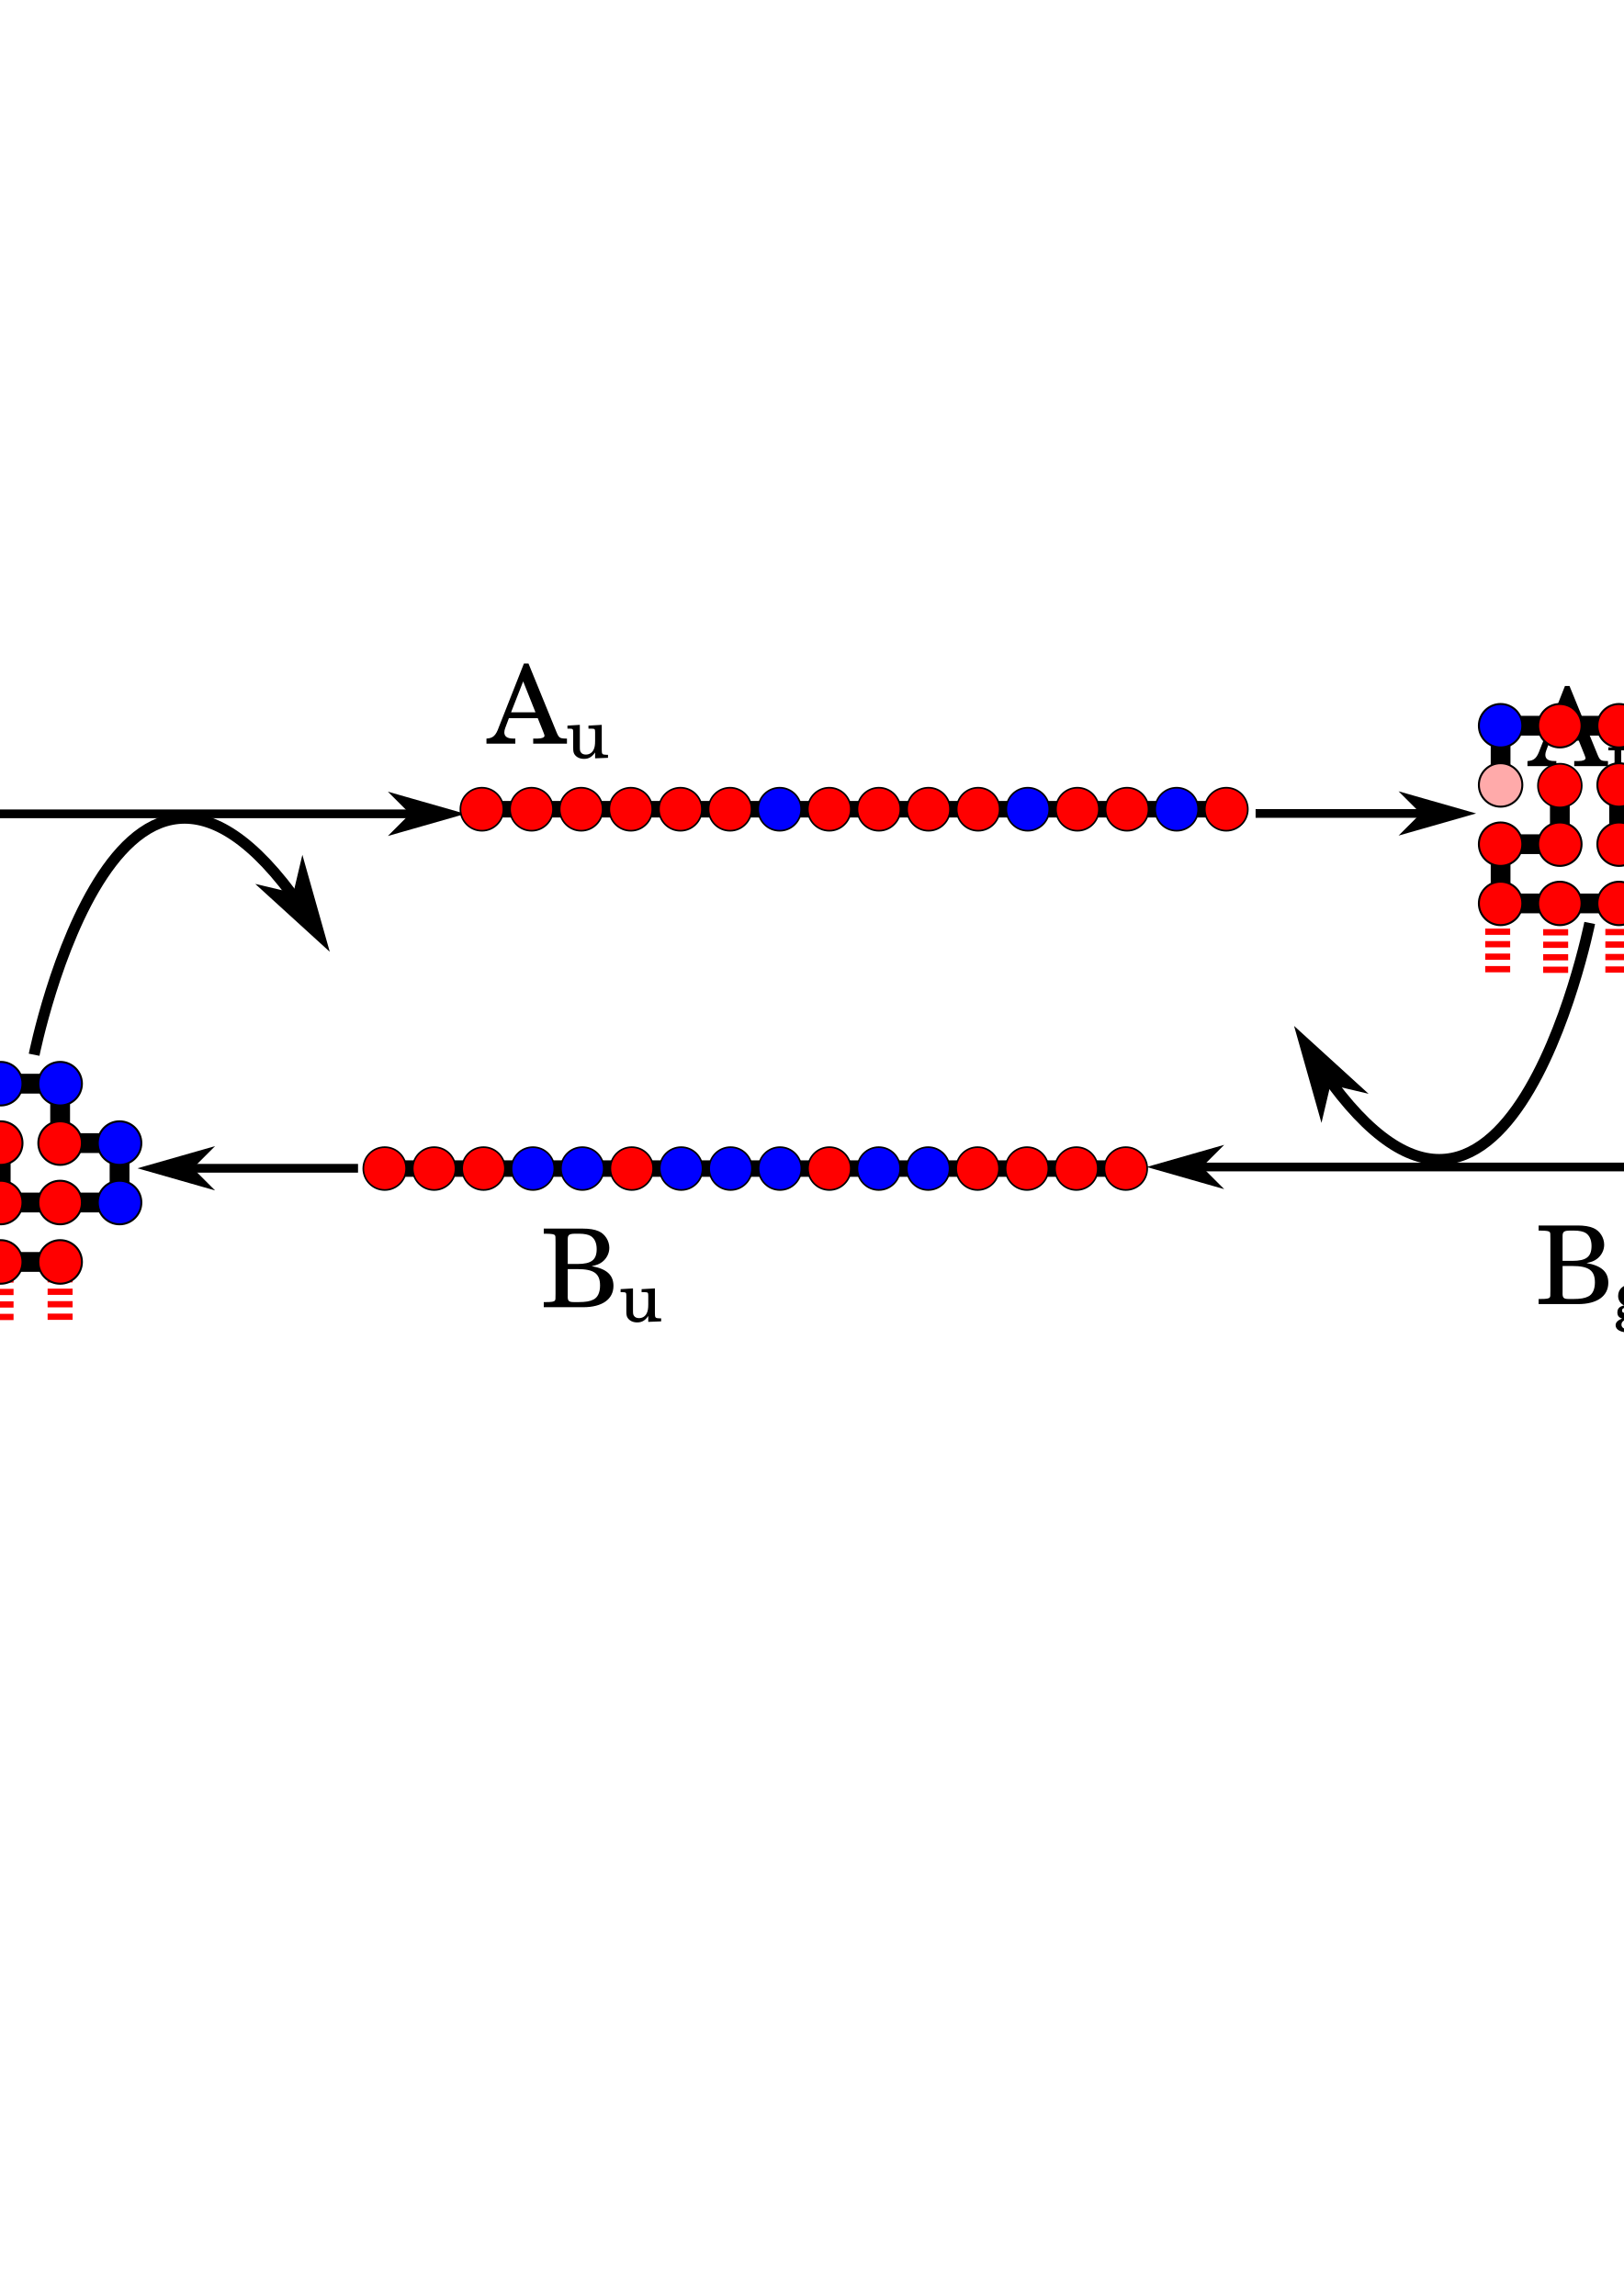
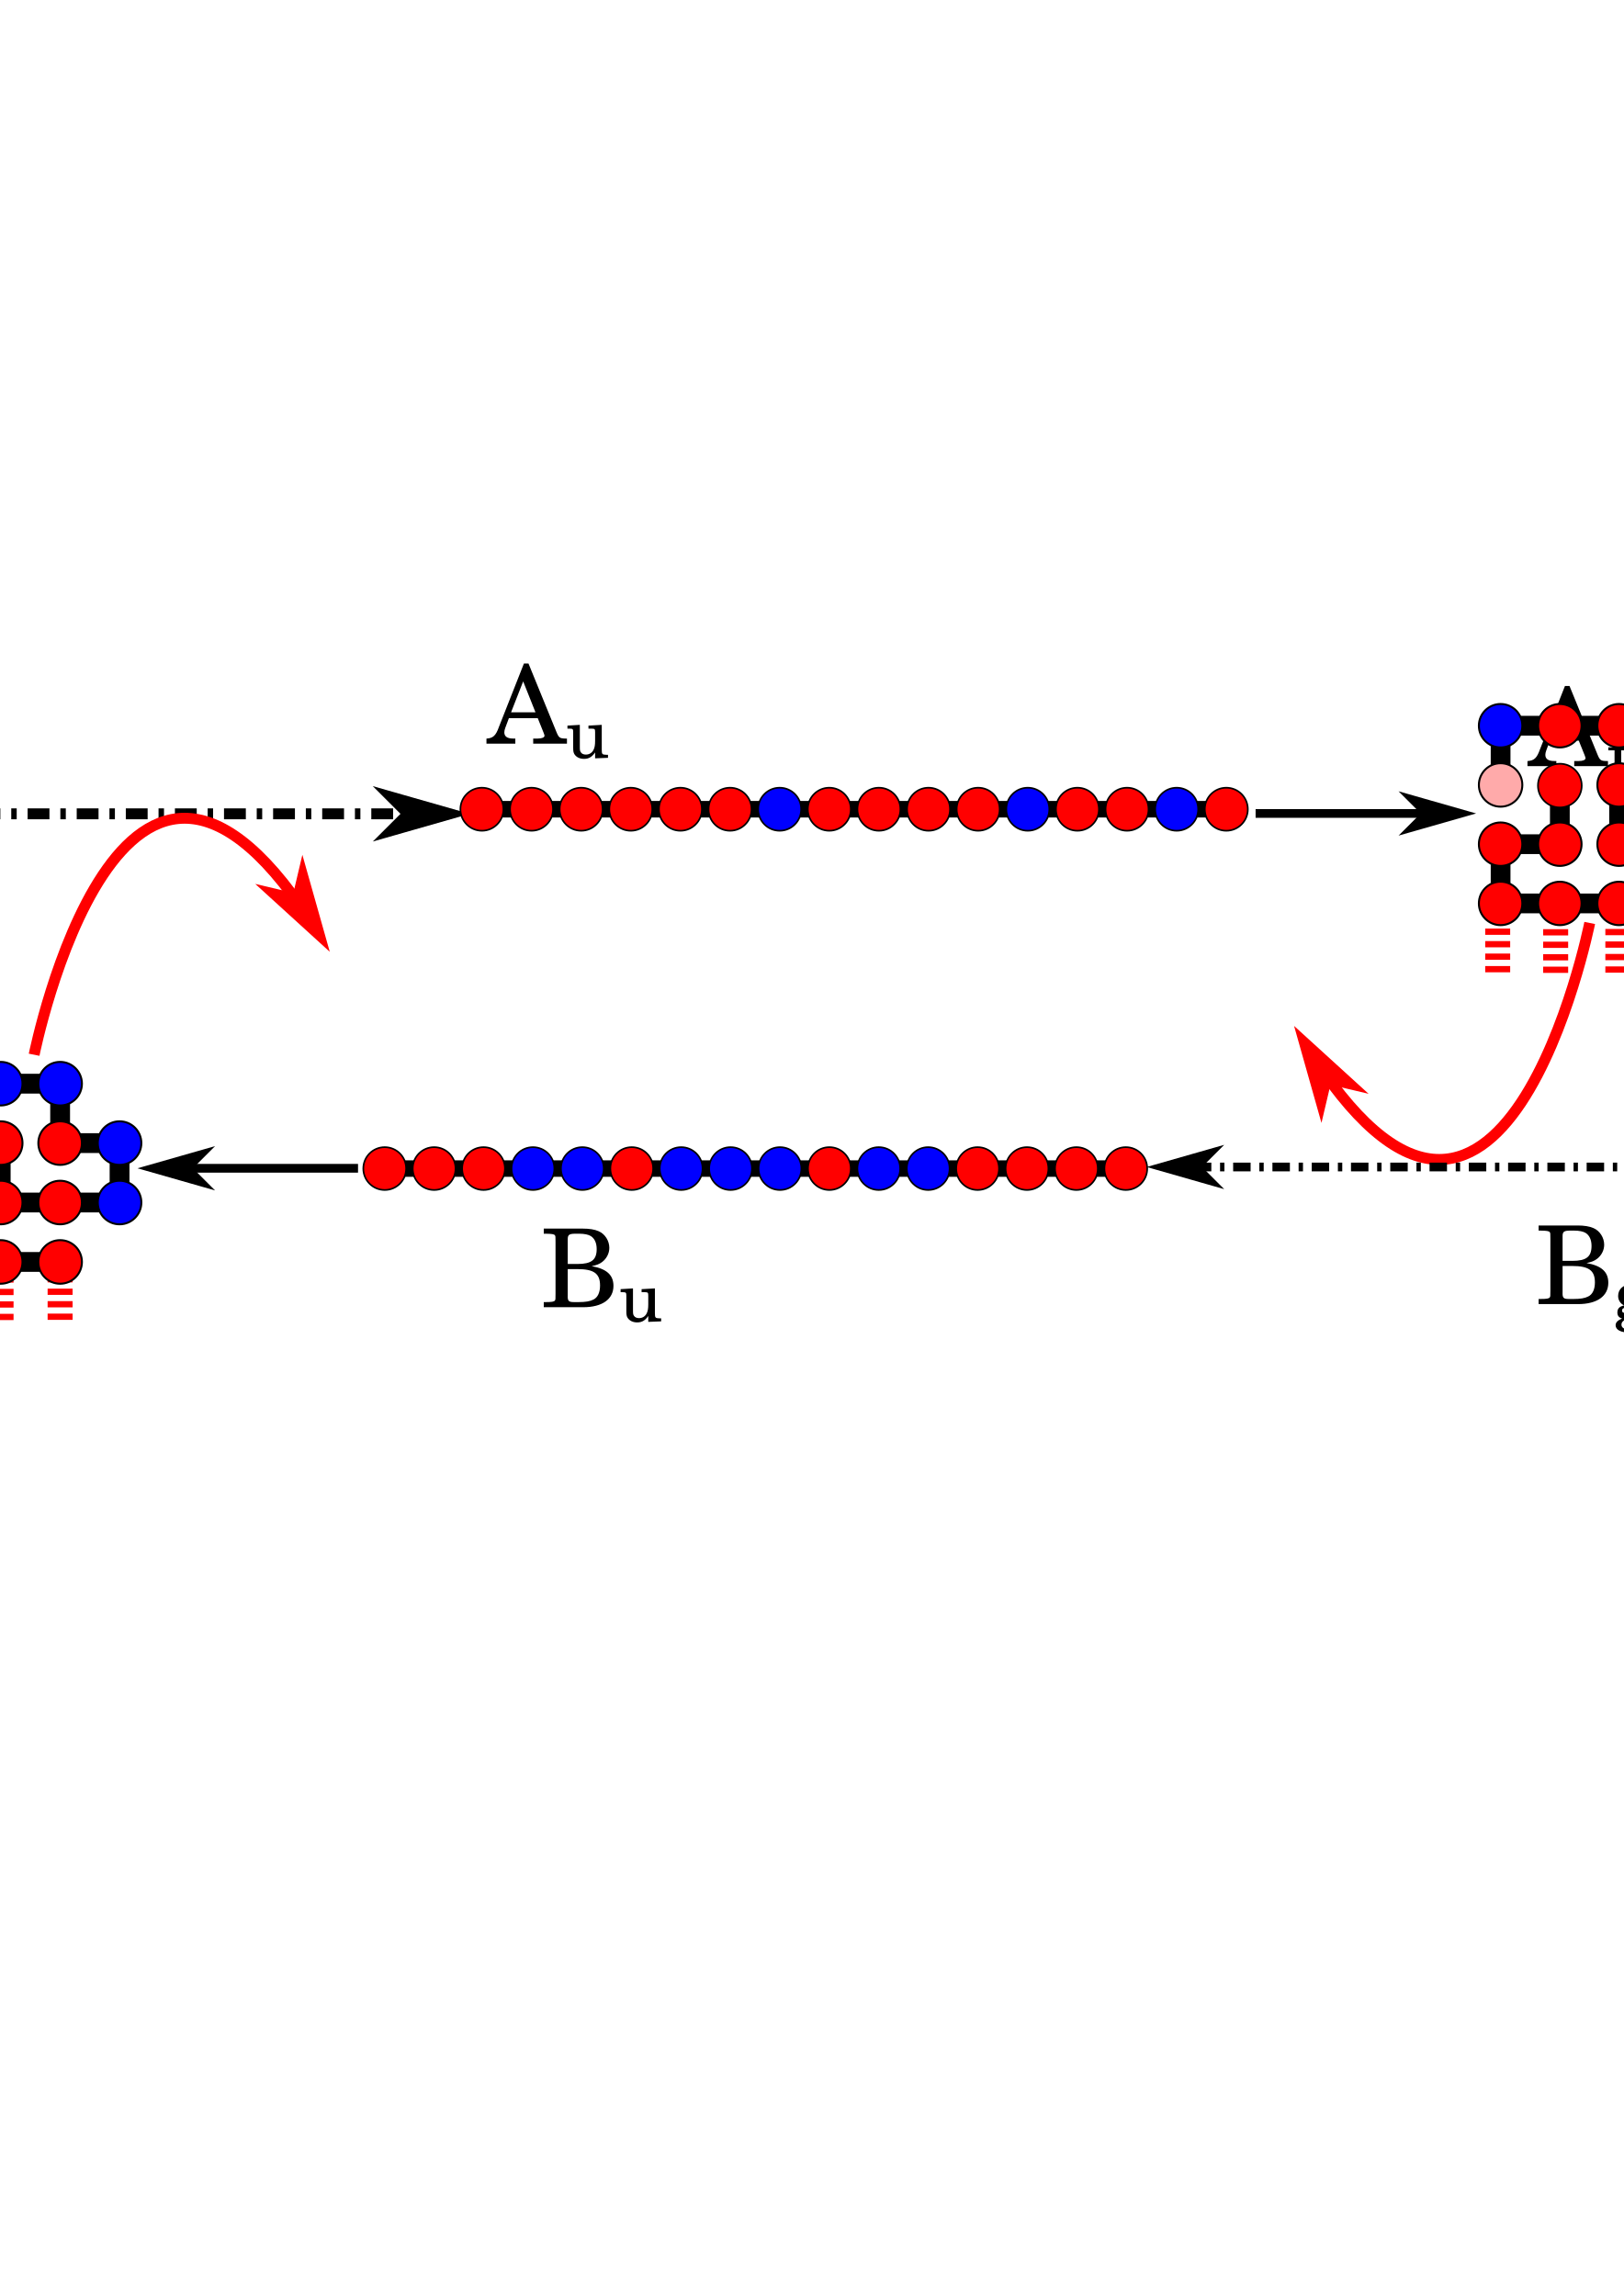
<svg xmlns="http://www.w3.org/2000/svg" width="210mm" height="297mm" viewBox="0 0 744.094 1052.362" id="svg2" version="1.1">
  <defs id="defs4">
    <marker style="overflow:visible;" id="marker34305" refX="0.0" refY="0.0" orient="auto">
      <path transform="scale(0.4) rotate(180) translate(10,0)" style="fill-rule:evenodd;stroke:#000000;stroke-width:1pt;stroke-opacity:1;fill:#000000;fill-opacity:1" d="M 0.0,0.0 L 5.0,-5.0 L -12.5,0.0 L 5.0,5.0 L 0.0,0.0 z " id="path34307" />
    </marker>
    <marker style="overflow:visible;" id="marker7812" refX="0.0" refY="0.0" orient="auto">
-       <path transform="scale(0.4) rotate(180) translate(10,0)" style="fill-rule:evenodd;stroke:#000000;stroke-width:1pt;stroke-opacity:1;fill:#000000;fill-opacity:1" d="M 0.0,0.0 L 5.0,-5.0 L -12.5,0.0 L 5.0,5.0 L 0.0,0.0 z " id="path7814" />
+       <path transform="scale(0.4) rotate(180) translate(10,0)" style="fill-rule:evenodd;stroke:#ff0000;stroke-width:1pt;stroke-opacity:1;fill:#ff0000;fill-opacity:1" d="M 0.0,0.0 L 5.0,-5.0 L -12.5,0.0 L 5.0,5.0 L 0.0,0.0 z " id="path7814" />
    </marker>
    <marker style="overflow:visible;" id="marker7104" refX="0.0" refY="0.0" orient="auto">
      <path transform="scale(0.4) rotate(180) translate(10,0)" style="fill-rule:evenodd;stroke:#000000;stroke-width:1pt;stroke-opacity:1;fill:#000000;fill-opacity:1" d="M 0.0,0.0 L 5.0,-5.0 L -12.5,0.0 L 5.0,5.0 L 0.0,0.0 z " id="path7106" />
    </marker>
    <marker orient="auto" refY="0.0" refX="0.0" id="marker6798" style="overflow:visible;">
      <path id="path6800" d="M 0.0,0.0 L 5.0,-5.0 L -12.5,0.0 L 5.0,5.0 L 0.0,0.0 z " style="fill-rule:evenodd;stroke:#000000;stroke-width:1pt;stroke-opacity:1;fill:#000000;fill-opacity:1" transform="scale(0.4) rotate(180) translate(10,0)" />
    </marker>
    <marker style="overflow:visible;" id="marker6042" refX="0.0" refY="0.0" orient="auto">
      <path transform="scale(0.4) rotate(180) translate(10,0)" style="fill-rule:evenodd;stroke:#000000;stroke-width:1pt;stroke-opacity:1;fill:#000000;fill-opacity:1" d="M 0.0,0.0 L 5.0,-5.0 L -12.5,0.0 L 5.0,5.0 L 0.0,0.0 z " id="path6044" />
    </marker>
    <marker orient="auto" refY="0.0" refX="0.0" id="Arrow1Mend" style="overflow:visible;">
-       <path id="path5614" d="M 0.0,0.0 L 5.0,-5.0 L -12.5,0.0 L 5.0,5.0 L 0.0,0.0 z " style="fill-rule:evenodd;stroke:#000000;stroke-width:1pt;stroke-opacity:1;fill:#000000;fill-opacity:1" transform="scale(0.4) rotate(180) translate(10,0)" />
+       <path id="path5614" d="M 0.0,0.0 L 5.0,-5.0 L -12.5,0.0 L 5.0,5.0 L 0.0,0.0 z " style="fill-rule:evenodd;stroke:#ff0000;stroke-width:1pt;stroke-opacity:1;fill:#ff0000;fill-opacity:1" transform="scale(0.4) rotate(180) translate(10,0)" />
    </marker>
  </defs>
  <g id="layer1">
    <g id="g34296" transform="translate(-10,14)">
      <line x1="848.524" x2="825.782" y1="520.089" y2="520.089" id="line5566" style="stroke:#000000;stroke-width:7.581;stroke-miterlimit:4;stroke-dasharray:none" />
      <circle cx="-519.649" cy="-848.939" r="9.855" id="circle5568" style="fill:#ff0000;stroke:#000000;stroke-width:0.758" transform="matrix(0,-1,-1,0,0,0)" />
      <line x1="821.881" x2="799.139" y1="520.546" y2="520.546" id="line5570" style="stroke:#000000;stroke-width:7.581;stroke-miterlimit:4;stroke-dasharray:none" />
      <circle cx="519.818" cy="-825.01" r="9.855" id="circle5572" style="fill:#ff0000;stroke:#000000;stroke-width:0.758" transform="matrix(0,1,-1,0,0,0)" />
      <circle cx="519.917" cy="-802.51" r="9.855" id="circle5574" style="fill:#ff0000;stroke:#000000;stroke-width:0.758" transform="matrix(0,1,-1,0,0,0)" />
    </g>
-     <g id="g8894" transform="translate(80,0)">
-       <path id="path5599" d="m 648.518,423.037 c 0,0 -40.406,201.02 -130.31,55.558" style="fill:none;fill-rule:evenodd;stroke:#000000;stroke-width:5;stroke-linecap:butt;stroke-linejoin:miter;stroke-miterlimit:4;stroke-dasharray:none;stroke-opacity:1;marker-end:url(#Arrow1Mend)" />
-       <path id="path6028" d="m 691.117,534.885 -237.761,0" style="fill:none;fill-rule:evenodd;stroke:#000000;stroke-width:4;stroke-linecap:butt;stroke-linejoin:miter;stroke-miterlimit:4;stroke-dasharray:none;stroke-opacity:1;marker-end:url(#marker6042)" />
-     </g>
+     <path style="fill:none;fill-rule:evenodd;stroke:#ff0000;stroke-width:5;stroke-linecap:butt;stroke-linejoin:miter;stroke-miterlimit:4;stroke-dasharray:none;stroke-opacity:1;marker-end:url(#Arrow1Mend)" d="m 728.518,423.037 c 0,0 -40.406,201.02 -130.31,55.558" id="path5599" />
+     <path style="fill:none;fill-rule:evenodd;stroke:#000000;stroke-width:4;stroke-linecap:butt;stroke-linejoin:miter;stroke-miterlimit:4;stroke-dasharray:8,4,2,4;stroke-opacity:1;marker-end:url(#marker6042);stroke-dashoffset:0" d="m 771.117,534.885 -237.761,0" id="path6028" />
    <path id="path6796" d="m 575.406,372.842 93.176,0" style="fill:none;fill-rule:evenodd;stroke:#000000;stroke-width:4;stroke-linecap:butt;stroke-linejoin:miter;stroke-miterlimit:4;stroke-dasharray:none;stroke-opacity:1;marker-end:url(#marker6798)" />
    <g id="g7694" transform="translate(-144.2857,117.8571)">
      <line style="stroke:#000000;stroke-width:7.581" x1="45.226" x2="67.969" y1="257.592" y2="257.592" id="line7554" />
      <circle style="fill:#ff0000;stroke:#000000;stroke-width:0.758" cx="45.226" cy="257.592" r="9.855" id="circle7556" />
      <line style="stroke:#000000;stroke-width:7.581" x1="67.969" x2="90.711" y1="257.592" y2="257.592" id="line7558" />
      <circle style="fill:#ff0000;stroke:#000000;stroke-width:0.758" cx="67.969" cy="257.592" r="9.855" id="circle7560" />
      <circle style="fill:#ff0000;stroke:#000000;stroke-width:0.758" cx="90.711" cy="257.592" r="9.855" id="circle7564" />
    </g>
-     <g id="g8878">
-       <path id="path7102" d="m -32.344,373.016 237.761,0" style="fill:none;fill-rule:evenodd;stroke:#000000;stroke-width:4;stroke-linecap:butt;stroke-linejoin:miter;stroke-miterlimit:4;stroke-dasharray:none;stroke-opacity:1;marker-end:url(#marker7104)" />
-       <path style="fill:none;fill-rule:evenodd;stroke:#000000;stroke-width:5;stroke-linecap:butt;stroke-linejoin:miter;stroke-miterlimit:4;stroke-dasharray:none;stroke-opacity:1;marker-end:url(#marker7812)" d="m 15.638,483.437 c 0,0 40.406,-201.02 130.31,-55.558" id="path7810" />
-     </g>
-     <text xml:space="preserve" style="color:#000000;font-style:normal;font-variant:normal;font-weight:500;font-stretch:normal;font-size:49.901px;line-height:125%;font-family:'Century SchoolBook URW';-inkscape-font-specification:'Century SchoolBook URW Medium';text-indent:0;text-align:center;text-decoration:none;text-decoration-line:none;text-decoration-style:solid;text-decoration-color:#000000;letter-spacing:0px;word-spacing:0px;text-transform:none;direction:ltr;block-progression:tb;writing-mode:lr-tb;baseline-shift:baseline;text-anchor:middle;white-space:normal;clip-rule:nonzero;display:inline;overflow:visible;visibility:visible;opacity:1;isolation:auto;mix-blend-mode:normal;color-interpolation:sRGB;color-interpolation-filters:linearRGB;solid-color:#000000;solid-opacity:1;fill:#000000;fill-opacity:1;fill-rule:nonzero;stroke:none;stroke-width:1.6;stroke-linecap:butt;stroke-linejoin:miter;stroke-miterlimit:4;stroke-dasharray:none;stroke-dashoffset:0;stroke-opacity:1;color-rendering:auto;image-rendering:auto;shape-rendering:auto;text-rendering:auto;enable-background:accumulate" x="-71.76" y="348.197" id="text9064">
-       <tspan id="tspan9066" x="-71.76" y="348.197">A<tspan style="font-size:32.436px;baseline-shift:sub" id="tspan9068">gr</tspan>
-       </tspan>
-     </text>
-     <text xml:space="preserve" style="color:#000000;font-style:normal;font-variant:normal;font-weight:500;font-stretch:normal;font-size:49.901px;line-height:125%;font-family:'Century SchoolBook URW';-inkscape-font-specification:'Century SchoolBook URW Medium';text-indent:0;text-align:center;text-decoration:none;text-decoration-line:none;text-decoration-style:solid;text-decoration-color:#000000;letter-spacing:0px;word-spacing:0px;text-transform:none;direction:ltr;block-progression:tb;writing-mode:lr-tb;baseline-shift:baseline;text-anchor:middle;white-space:normal;clip-rule:nonzero;display:inline;overflow:visible;visibility:visible;opacity:1;isolation:auto;mix-blend-mode:normal;color-interpolation:sRGB;color-interpolation-filters:linearRGB;solid-color:#000000;solid-opacity:1;fill:#000000;fill-opacity:1;fill-rule:nonzero;stroke:none;stroke-width:1.6;stroke-linecap:butt;stroke-linejoin:miter;stroke-miterlimit:4;stroke-dasharray:none;stroke-dashoffset:0;stroke-opacity:1;color-rendering:auto;image-rendering:auto;shape-rendering:auto;text-rendering:auto;enable-background:accumulate" x="821.17" y="597.725" id="text9070">
-       <tspan id="tspan9072" x="821.17" y="597.725">B<tspan style="font-size:32.436px;baseline-shift:sub" id="tspan9074">gr</tspan>
-       </tspan>
-     </text>
-     <text xml:space="preserve" style="color:#000000;font-style:normal;font-variant:normal;font-weight:500;font-stretch:normal;font-size:49.901px;line-height:125%;font-family:'Century SchoolBook URW';-inkscape-font-specification:'Century SchoolBook URW Medium';text-indent:0;text-align:center;text-decoration:none;text-decoration-line:none;text-decoration-style:solid;text-decoration-color:#000000;letter-spacing:0px;word-spacing:0px;text-transform:none;direction:ltr;block-progression:tb;writing-mode:lr-tb;baseline-shift:baseline;text-anchor:middle;white-space:normal;clip-rule:nonzero;display:inline;overflow:visible;visibility:visible;opacity:1;isolation:auto;mix-blend-mode:normal;color-interpolation:sRGB;color-interpolation-filters:linearRGB;solid-color:#000000;solid-opacity:1;fill:#000000;fill-opacity:1;fill-rule:nonzero;stroke:none;stroke-width:1.6;stroke-linecap:butt;stroke-linejoin:miter;stroke-miterlimit:4;stroke-dasharray:none;stroke-dashoffset:0;stroke-opacity:1;color-rendering:auto;image-rendering:auto;shape-rendering:auto;text-rendering:auto;enable-background:accumulate" x="807.055" y="351.158" id="text9076">
-       <tspan id="tspan9078" x="807.055" y="351.158">A<tspan style="font-size:32.436px;baseline-shift:sub" id="tspan9080">f</tspan>
-       </tspan>
-     </text>
-     <text xml:space="preserve" style="color:#000000;font-style:normal;font-variant:normal;font-weight:500;font-stretch:normal;font-size:49.901px;line-height:125%;font-family:'Century SchoolBook URW';-inkscape-font-specification:'Century SchoolBook URW Medium';text-indent:0;text-align:center;text-decoration:none;text-decoration-line:none;text-decoration-style:solid;text-decoration-color:#000000;letter-spacing:0px;word-spacing:0px;text-transform:none;direction:ltr;block-progression:tb;writing-mode:lr-tb;baseline-shift:baseline;text-anchor:middle;white-space:normal;clip-rule:nonzero;display:inline;overflow:visible;visibility:visible;opacity:1;isolation:auto;mix-blend-mode:normal;color-interpolation:sRGB;color-interpolation-filters:linearRGB;solid-color:#000000;solid-opacity:1;fill:#000000;fill-opacity:1;fill-rule:nonzero;stroke:none;stroke-width:1.6;stroke-linecap:butt;stroke-linejoin:miter;stroke-miterlimit:4;stroke-dasharray:none;stroke-dashoffset:0;stroke-opacity:1;color-rendering:auto;image-rendering:auto;shape-rendering:auto;text-rendering:auto;enable-background:accumulate" x="-78.659" y="605.532" id="text9082">
-       <tspan id="tspan9084" x="-78.659" y="605.532">B<tspan style="font-size:32.436px;baseline-shift:sub" id="tspan9086">f</tspan>
-       </tspan>
-     </text>
-     <text xml:space="preserve" style="color:#000000;font-style:normal;font-variant:normal;font-weight:500;font-stretch:normal;font-size:49.901px;line-height:125%;font-family:'Century SchoolBook URW';-inkscape-font-specification:'Century SchoolBook URW Medium';text-indent:0;text-align:center;text-decoration:none;text-decoration-line:none;text-decoration-style:solid;text-decoration-color:#000000;letter-spacing:0px;word-spacing:0px;text-transform:none;direction:ltr;block-progression:tb;writing-mode:lr-tb;baseline-shift:baseline;text-anchor:middle;white-space:normal;clip-rule:nonzero;display:inline;overflow:visible;visibility:visible;opacity:1;isolation:auto;mix-blend-mode:normal;color-interpolation:sRGB;color-interpolation-filters:linearRGB;solid-color:#000000;solid-opacity:1;fill:#000000;fill-opacity:1;fill-rule:nonzero;stroke:none;stroke-width:1.6;stroke-linecap:butt;stroke-linejoin:miter;stroke-miterlimit:4;stroke-dasharray:none;stroke-dashoffset:0;stroke-opacity:1;color-rendering:auto;image-rendering:auto;shape-rendering:auto;text-rendering:auto;enable-background:accumulate" x="334.494" y="340.857" id="text9088">
-       <tspan id="tspan9090" x="334.494" y="340.857">A<tspan style="font-size:32.436px;baseline-shift:sub" id="tspan9092">u</tspan>
-       </tspan>
-     </text>
-     <text xml:space="preserve" style="color:#000000;font-style:normal;font-variant:normal;font-weight:500;font-stretch:normal;font-size:49.901px;line-height:125%;font-family:'Century SchoolBook URW';-inkscape-font-specification:'Century SchoolBook URW Medium';text-indent:0;text-align:center;text-decoration:none;text-decoration-line:none;text-decoration-style:solid;text-decoration-color:#000000;letter-spacing:0px;word-spacing:0px;text-transform:none;direction:ltr;block-progression:tb;writing-mode:lr-tb;baseline-shift:baseline;text-anchor:middle;white-space:normal;clip-rule:nonzero;display:inline;overflow:visible;visibility:visible;opacity:1;isolation:auto;mix-blend-mode:normal;color-interpolation:sRGB;color-interpolation-filters:linearRGB;solid-color:#000000;solid-opacity:1;fill:#000000;fill-opacity:1;fill-rule:nonzero;stroke:none;stroke-width:1.6;stroke-linecap:butt;stroke-linejoin:miter;stroke-miterlimit:4;stroke-dasharray:none;stroke-dashoffset:0;stroke-opacity:1;color-rendering:auto;image-rendering:auto;shape-rendering:auto;text-rendering:auto;enable-background:accumulate" x="358.852" y="599.153" id="text9094">
-       <tspan id="tspan9096" x="358.852" y="599.153">B<tspan style="font-size:32.436px;baseline-shift:sub" id="tspan9098">u</tspan>
+     <path style="fill:none;fill-rule:evenodd;stroke:#000000;stroke-width:5;stroke-linecap:butt;stroke-linejoin:miter;stroke-miterlimit:4;stroke-dasharray:10,5,2.5,5;stroke-opacity:1;marker-end:url(#marker7104);stroke-dashoffset:0" d="m -32.344,373.016 237.761,0" id="path7102" />
+     <path id="path7810" d="m 15.638,483.437 c 0,0 40.406,-201.02 130.31,-55.558" style="fill:none;fill-rule:evenodd;stroke:#ff0000;stroke-width:5;stroke-linecap:butt;stroke-linejoin:miter;stroke-miterlimit:4;stroke-dasharray:none;stroke-opacity:1;marker-end:url(#marker7812)" />
+     <text xml:space="preserve" style="color:#000000;font-style:normal;font-variant:normal;font-weight:500;font-stretch:normal;font-size:49.901px;line-height:125%;font-family:'Century Schoolbook L';-inkscape-font-specification:'Century Schoolbook L Medium';text-indent:0;text-align:center;text-decoration:none;text-decoration-line:none;text-decoration-style:solid;text-decoration-color:#000000;letter-spacing:0px;word-spacing:0px;text-transform:none;direction:ltr;block-progression:tb;writing-mode:lr-tb;baseline-shift:baseline;text-anchor:middle;white-space:normal;clip-rule:nonzero;display:inline;overflow:visible;visibility:visible;opacity:1;isolation:auto;mix-blend-mode:normal;color-interpolation:sRGB;color-interpolation-filters:linearRGB;solid-color:#000000;solid-opacity:1;fill:#000000;fill-opacity:1;fill-rule:nonzero;stroke:none;stroke-width:1.6;stroke-linecap:butt;stroke-linejoin:miter;stroke-miterlimit:4;stroke-dasharray:none;stroke-dashoffset:0;stroke-opacity:1;color-rendering:auto;image-rendering:auto;shape-rendering:auto;text-rendering:auto;enable-background:accumulate;" x="-71.76" y="348.197" id="text9064">
+       <tspan id="tspan9066" x="-71.76" y="348.197">A<tspan style="font-size:32.436px;baseline-shift:sub;-inkscape-font-specification:'Century Schoolbook L Medium';font-family:'Century Schoolbook L';font-weight:500;font-style:normal;font-stretch:normal;font-variant:normal;" id="tspan9068">gr</tspan>
+       </tspan>
+     </text>
+     <text xml:space="preserve" style="color:#000000;font-style:normal;font-variant:normal;font-weight:500;font-stretch:normal;font-size:49.901px;line-height:125%;font-family:'Century Schoolbook L';-inkscape-font-specification:'Century Schoolbook L Medium';text-indent:0;text-align:center;text-decoration:none;text-decoration-line:none;text-decoration-style:solid;text-decoration-color:#000000;letter-spacing:0px;word-spacing:0px;text-transform:none;direction:ltr;block-progression:tb;writing-mode:lr-tb;baseline-shift:baseline;text-anchor:middle;white-space:normal;clip-rule:nonzero;display:inline;overflow:visible;visibility:visible;opacity:1;isolation:auto;mix-blend-mode:normal;color-interpolation:sRGB;color-interpolation-filters:linearRGB;solid-color:#000000;solid-opacity:1;fill:#000000;fill-opacity:1;fill-rule:nonzero;stroke:none;stroke-width:1.6;stroke-linecap:butt;stroke-linejoin:miter;stroke-miterlimit:4;stroke-dasharray:none;stroke-dashoffset:0;stroke-opacity:1;color-rendering:auto;image-rendering:auto;shape-rendering:auto;text-rendering:auto;enable-background:accumulate;" x="821.17" y="597.725" id="text9070">
+       <tspan id="tspan9072" x="821.17" y="597.725">B<tspan style="font-size:32.436px;baseline-shift:sub;-inkscape-font-specification:'Century Schoolbook L Medium';font-family:'Century Schoolbook L';font-weight:500;font-style:normal;font-stretch:normal;font-variant:normal;" id="tspan9074">gr</tspan>
+       </tspan>
+     </text>
+     <text xml:space="preserve" style="color:#000000;font-style:normal;font-variant:normal;font-weight:500;font-stretch:normal;font-size:49.901px;line-height:125%;font-family:'Century Schoolbook L';-inkscape-font-specification:'Century Schoolbook L Medium';text-indent:0;text-align:center;text-decoration:none;text-decoration-line:none;text-decoration-style:solid;text-decoration-color:#000000;letter-spacing:0px;word-spacing:0px;text-transform:none;direction:ltr;block-progression:tb;writing-mode:lr-tb;baseline-shift:baseline;text-anchor:middle;white-space:normal;clip-rule:nonzero;display:inline;overflow:visible;visibility:visible;opacity:1;isolation:auto;mix-blend-mode:normal;color-interpolation:sRGB;color-interpolation-filters:linearRGB;solid-color:#000000;solid-opacity:1;fill:#000000;fill-opacity:1;fill-rule:nonzero;stroke:none;stroke-width:1.6;stroke-linecap:butt;stroke-linejoin:miter;stroke-miterlimit:4;stroke-dasharray:none;stroke-dashoffset:0;stroke-opacity:1;color-rendering:auto;image-rendering:auto;shape-rendering:auto;text-rendering:auto;enable-background:accumulate;" x="807.055" y="351.158" id="text9076">
+       <tspan id="tspan9078" x="807.055" y="351.158">A<tspan style="font-size:32.436px;baseline-shift:sub;-inkscape-font-specification:'Century Schoolbook L Medium';font-family:'Century Schoolbook L';font-weight:500;font-style:normal;font-stretch:normal;font-variant:normal;" id="tspan9080">f</tspan>
+       </tspan>
+     </text>
+     <text xml:space="preserve" style="color:#000000;font-style:normal;font-variant:normal;font-weight:500;font-stretch:normal;font-size:49.901px;line-height:125%;font-family:'Century Schoolbook L';-inkscape-font-specification:'Century Schoolbook L Medium';text-indent:0;text-align:center;text-decoration:none;text-decoration-line:none;text-decoration-style:solid;text-decoration-color:#000000;letter-spacing:0px;word-spacing:0px;text-transform:none;direction:ltr;block-progression:tb;writing-mode:lr-tb;baseline-shift:baseline;text-anchor:middle;white-space:normal;clip-rule:nonzero;display:inline;overflow:visible;visibility:visible;opacity:1;isolation:auto;mix-blend-mode:normal;color-interpolation:sRGB;color-interpolation-filters:linearRGB;solid-color:#000000;solid-opacity:1;fill:#000000;fill-opacity:1;fill-rule:nonzero;stroke:none;stroke-width:1.6;stroke-linecap:butt;stroke-linejoin:miter;stroke-miterlimit:4;stroke-dasharray:none;stroke-dashoffset:0;stroke-opacity:1;color-rendering:auto;image-rendering:auto;shape-rendering:auto;text-rendering:auto;enable-background:accumulate;" x="-78.659" y="605.532" id="text9082">
+       <tspan id="tspan9084" x="-78.659" y="605.532">B<tspan style="font-size:32.436px;baseline-shift:sub;-inkscape-font-specification:'Century Schoolbook L Medium';font-family:'Century Schoolbook L';font-weight:500;font-style:normal;font-stretch:normal;font-variant:normal;" id="tspan9086">f</tspan>
+       </tspan>
+     </text>
+     <text xml:space="preserve" style="color:#000000;font-style:normal;font-variant:normal;font-weight:500;font-stretch:normal;font-size:49.901px;line-height:125%;font-family:'Century Schoolbook L';-inkscape-font-specification:'Century Schoolbook L Medium';text-indent:0;text-align:center;text-decoration:none;text-decoration-line:none;text-decoration-style:solid;text-decoration-color:#000000;letter-spacing:0px;word-spacing:0px;text-transform:none;direction:ltr;block-progression:tb;writing-mode:lr-tb;baseline-shift:baseline;text-anchor:middle;white-space:normal;clip-rule:nonzero;display:inline;overflow:visible;visibility:visible;opacity:1;isolation:auto;mix-blend-mode:normal;color-interpolation:sRGB;color-interpolation-filters:linearRGB;solid-color:#000000;solid-opacity:1;fill:#000000;fill-opacity:1;fill-rule:nonzero;stroke:none;stroke-width:1.6;stroke-linecap:butt;stroke-linejoin:miter;stroke-miterlimit:4;stroke-dasharray:none;stroke-dashoffset:0;stroke-opacity:1;color-rendering:auto;image-rendering:auto;shape-rendering:auto;text-rendering:auto;enable-background:accumulate;" x="334.494" y="340.857" id="text9088">
+       <tspan id="tspan9090" x="334.494" y="340.857">A<tspan style="font-size:32.436px;baseline-shift:sub;-inkscape-font-specification:'Century Schoolbook L Medium';font-family:'Century Schoolbook L';font-weight:500;font-style:normal;font-stretch:normal;font-variant:normal;" id="tspan9092">u</tspan>
+       </tspan>
+     </text>
+     <text xml:space="preserve" style="color:#000000;font-style:normal;font-variant:normal;font-weight:500;font-stretch:normal;font-size:49.901px;line-height:125%;font-family:'Century Schoolbook L';-inkscape-font-specification:'Century Schoolbook L Medium';text-indent:0;text-align:center;text-decoration:none;text-decoration-line:none;text-decoration-style:solid;text-decoration-color:#000000;letter-spacing:0px;word-spacing:0px;text-transform:none;direction:ltr;block-progression:tb;writing-mode:lr-tb;baseline-shift:baseline;text-anchor:middle;white-space:normal;clip-rule:nonzero;display:inline;overflow:visible;visibility:visible;opacity:1;isolation:auto;mix-blend-mode:normal;color-interpolation:sRGB;color-interpolation-filters:linearRGB;solid-color:#000000;solid-opacity:1;fill:#000000;fill-opacity:1;fill-rule:nonzero;stroke:none;stroke-width:1.6;stroke-linecap:butt;stroke-linejoin:miter;stroke-miterlimit:4;stroke-dasharray:none;stroke-dashoffset:0;stroke-opacity:1;color-rendering:auto;image-rendering:auto;shape-rendering:auto;text-rendering:auto;enable-background:accumulate;" x="358.852" y="599.153" id="text9094">
+       <tspan id="tspan9096" x="358.852" y="599.153">B<tspan style="font-size:32.436px;baseline-shift:sub;-inkscape-font-specification:'Century Schoolbook L Medium';font-family:'Century Schoolbook L';font-weight:500;font-style:normal;font-stretch:normal;font-variant:normal;" id="tspan9098">u</tspan>
      </tspan>
    </text>
    <g id="g3879" transform="matrix(-1,0,0,1,693.8043,-19.4903)">
      <line style="stroke:#000000;stroke-width:7.581;stroke-miterlimit:4;stroke-dasharray:none" id="line7092-9" y2="390.394" y1="390.394" x2="154.567" x1="131.824" />
      <circle transform="matrix(0.7580789,0,0,0.7580789,-114.1796,-265.1211)" style="fill:#ff0000;stroke:#000000" id="circle7094-9" r="13" cy="864.706" cx="324.51" />
      <line style="stroke:#000000;stroke-width:7.581;stroke-miterlimit:4;stroke-dasharray:none" id="line7096-6" y2="390.394" y1="390.394" x2="177.309" x1="154.567" />
      <circle transform="matrix(0.7580789,0,0,0.7580789,-114.1796,-265.1211)" style="fill:#0000ff;stroke:#000000" id="circle7098-0" r="13" cy="864.706" cx="354.51" />
      <line style="stroke:#000000;stroke-width:7.581;stroke-miterlimit:4;stroke-dasharray:none" id="line7100-6" y2="390.394" y1="390.394" x2="200.052" x1="177.309" />
      <circle transform="matrix(0.7580789,0,0,0.7580789,-114.1796,-265.1211)" style="fill:#ff0000;stroke:#000000" id="circle7102-6" r="13" cy="864.706" cx="384.51" />
      <line style="stroke:#000000;stroke-width:7.581;stroke-miterlimit:4;stroke-dasharray:none" id="line7104-7" y2="390.394" y1="390.394" x2="222.794" x1="200.052" />
      <circle transform="matrix(0.7580789,0,0,0.7580789,-114.1796,-265.1211)" style="fill:#ff0000;stroke:#000000" id="circle7106-8" r="13" cy="864.706" cx="414.51" />
      <line style="stroke:#000000;stroke-width:7.581;stroke-miterlimit:4;stroke-dasharray:none" id="line7108-6" y2="390.394" y1="390.394" x2="245.536" x1="222.794" />
      <circle transform="matrix(0.7580789,0,0,0.7580789,-114.1796,-265.1211)" style="fill:#0000ff;stroke:#000000" id="circle7110-9" r="13" cy="864.706" cx="444.51" />
      <line style="stroke:#000000;stroke-width:7.581;stroke-miterlimit:4;stroke-dasharray:none" id="line7112-1" y2="390.394" y1="390.394" x2="268.279" x1="245.536" />
      <circle transform="matrix(0.7580789,0,0,0.7580789,-114.1796,-265.1211)" style="fill:#ff0000;stroke:#000000" id="circle7114-9" r="13" cy="864.706" cx="474.51" />
      <line style="stroke:#000000;stroke-width:7.581;stroke-miterlimit:4;stroke-dasharray:none" id="line7116-8" y2="390.394" y1="390.394" x2="291.021" x1="268.279" />
      <circle transform="matrix(0.7580789,0,0,0.7580789,-114.1796,-265.1211)" style="fill:#ff0000;stroke:#000000" id="circle7118-9" r="13" cy="864.706" cx="504.51" />
      <line style="stroke:#000000;stroke-width:7.581;stroke-miterlimit:4;stroke-dasharray:none" id="line7120-3" y2="390.394" y1="390.394" x2="313.763" x1="291.021" />
      <circle transform="matrix(0.7580789,0,0,0.7580789,-114.1796,-265.1211)" style="fill:#ff0000;stroke:#000000" id="circle7122-0" r="13" cy="864.706" cx="534.51" />
      <line style="stroke:#000000;stroke-width:7.581;stroke-miterlimit:4;stroke-dasharray:none" id="line7124-4" y2="390.394" y1="390.394" x2="336.506" x1="313.763" />
      <circle transform="matrix(0.7580789,0,0,0.7580789,-114.1796,-265.1211)" style="fill:#ff0000;stroke:#000000" id="circle7126-0" r="13" cy="864.706" cx="564.51" />
      <line style="stroke:#000000;stroke-width:7.581;stroke-miterlimit:4;stroke-dasharray:none" id="line7128-0" y2="390.394" y1="390.394" x2="359.248" x1="336.506" />
      <circle transform="matrix(0.7580789,0,0,0.7580789,-114.1796,-265.1211)" style="fill:#0000ff;stroke:#000000" id="circle7130-9" r="13" cy="864.706" cx="594.51" />
      <line style="stroke:#000000;stroke-width:7.581;stroke-miterlimit:4;stroke-dasharray:none" id="line7132-2" y2="390.394" y1="390.394" x2="381.99" x1="359.248" />
      <circle transform="matrix(0.7580789,0,0,0.7580789,-114.1796,-265.1211)" style="fill:#ff0000;stroke:#000000" id="circle7134-8" r="13" cy="864.706" cx="624.51" />
      <line style="stroke:#000000;stroke-width:7.581;stroke-miterlimit:4;stroke-dasharray:none" id="line7136-3" y2="390.394" y1="390.394" x2="404.733" x1="381.99" />
      <circle transform="matrix(0.7580789,0,0,0.7580789,-114.1796,-265.1211)" style="fill:#ff0000;stroke:#000000" id="circle7138-9" r="13" cy="864.706" cx="654.51" />
      <line style="stroke:#000000;stroke-width:7.581;stroke-miterlimit:4;stroke-dasharray:none" id="line7140-4" y2="390.394" y1="390.394" x2="427.475" x1="404.733" />
      <circle transform="matrix(0.7580789,0,0,0.7580789,-114.1796,-265.1211)" style="fill:#ff0000;stroke:#000000" id="circle7142-6" r="13" cy="864.706" cx="684.51" />
      <line style="stroke:#000000;stroke-width:7.581;stroke-miterlimit:4;stroke-dasharray:none" id="line7144-4" y2="390.394" y1="390.394" x2="450.218" x1="427.475" />
      <circle transform="matrix(0.7580789,0,0,0.7580789,-114.1796,-265.1211)" style="fill:#ff0000;stroke:#000000" id="circle7146-1" r="13" cy="864.706" cx="714.51" />
      <line style="stroke:#000000;stroke-width:7.581;stroke-miterlimit:4;stroke-dasharray:none" id="line7148-0" y2="390.394" y1="390.394" x2="472.96" x1="450.218" />
      <circle transform="matrix(0.7580789,0,0,0.7580789,-114.1796,-265.1211)" style="fill:#ff0000;stroke:#000000" id="circle7150-6" r="13" cy="864.706" cx="744.51" />
      <circle transform="matrix(0.7580789,0,0,0.7580789,-114.1796,-265.1211)" style="fill:#ff0000;stroke:#000000" id="circle7152-7" r="13" cy="864.706" cx="774.51" />
    </g>
    <g id="g34244" transform="translate(-23.57143,7.142857)">
      <path style="fill:#ff0000;stroke:#ff0000;stroke-width:11.448;stroke-linecap:butt;stroke-linejoin:miter;stroke-miterlimit:4;stroke-dasharray:2.862, 2.862;stroke-dashoffset:0;stroke-opacity:1" d="m 709.919,418.469 0,22.819" id="path4798" />
      <path id="path4800" d="m 764.979,418.639 0,22.819" style="fill:#ff0000;stroke:#ff0000;stroke-width:11.448;stroke-linecap:butt;stroke-linejoin:miter;stroke-miterlimit:4;stroke-dasharray:2.862, 2.862;stroke-dashoffset:0;stroke-opacity:1" />
      <path style="fill:#ff0000;stroke:#ff0000;stroke-width:11.448;stroke-linecap:butt;stroke-linejoin:miter;stroke-miterlimit:4;stroke-dasharray:2.862, 2.862;stroke-dashoffset:0;stroke-opacity:1" d="m 736.488,418.741 0,22.819" id="path4802" />
      <g id="g8918" transform="matrix(0.754179,0,0,0.754179,122.9918,-284.4942)">
        <line style="stroke:#000000;stroke-width:12" x1="780" x2="780" y1="844.8" y2="808.8" id="line6216-6" />
        <circle transform="matrix(1.2,0,0,1.2,780,124.8)" style="fill:#ffaaaa;stroke:#000000" cx="0" cy="600" r="11" id="circle6218-4" />
        <line style="stroke:#000000;stroke-width:12" x1="780" x2="816" y1="808.8" y2="808.8" id="line6220-5" />
        <circle transform="matrix(1.2,0,0,1.2,780,124.8)" style="fill:#0000ff;stroke:#000000" cx="0" cy="570" r="11" id="circle6222-3" />
        <line style="stroke:#000000;stroke-width:12" x1="816" x2="852" y1="808.8" y2="808.8" id="line6224-6" />
        <circle transform="matrix(1.2,0,0,1.2,780,124.8)" style="fill:#ff0000;stroke:#000000" cx="30" cy="570" r="11" id="circle6226-7" />
        <line style="stroke:#000000;stroke-width:12" x1="852" x2="888" y1="808.8" y2="808.8" id="line6228-7" />
        <circle transform="matrix(1.2,0,0,1.2,780,124.8)" style="fill:#ff0000;stroke:#000000" cx="60" cy="570" r="11" id="circle6230-4" />
        <line style="stroke:#000000;stroke-width:12" x1="888" x2="888" y1="808.8" y2="844.8" id="line6232-5" />
        <circle transform="matrix(1.2,0,0,1.2,780,124.8)" style="fill:#0000ff;stroke:#000000" cx="90" cy="570" r="11" id="circle6234-4" />
        <line style="stroke:#000000;stroke-width:12" x1="888" x2="852" y1="844.8" y2="844.8" id="line6236-0" />
        <circle transform="matrix(1.2,0,0,1.2,780,124.8)" style="fill:#ff0000;stroke:#000000" cx="90" cy="600" r="11" id="circle6238-7" />
        <line style="stroke:#000000;stroke-width:12" x1="852" x2="852" y1="844.8" y2="880.8" id="line6240-3" />
        <circle transform="matrix(1.2,0,0,1.2,780,124.8)" style="fill:#ff0000;stroke:#000000" cx="60" cy="600" r="11" id="circle6242-5" />
        <line style="stroke:#000000;stroke-width:12" x1="852" x2="888" y1="880.8" y2="880.8" id="line6244-1" />
        <circle transform="matrix(1.2,0,0,1.2,780,124.8)" style="fill:#ff0000;stroke:#000000" cx="60" cy="630" r="11" id="circle6246-4" />
        <line style="stroke:#000000;stroke-width:12" x1="888" x2="888" y1="880.8" y2="916.8" id="line6248-3" />
        <circle transform="matrix(1.2,0,0,1.2,780,124.8)" style="fill:#ff0000;stroke:#000000" cx="90" cy="630" r="11" id="circle6250-9" />
        <line style="stroke:#000000;stroke-width:12" x1="888" x2="852" y1="916.8" y2="916.8" id="line6252-1" />
        <circle transform="matrix(1.2,0,0,1.2,780,124.8)" style="fill:#0000ff;stroke:#000000" cx="90" cy="660" r="11" id="circle6254-1" />
        <line style="stroke:#000000;stroke-width:12" x1="852" x2="816" y1="916.8" y2="916.8" id="line6256-1" />
        <circle transform="matrix(1.2,0,0,1.2,780,124.8)" style="fill:#ff0000;stroke:#000000" cx="60" cy="660" r="11" id="circle6258-0" />
        <line style="stroke:#000000;stroke-width:12" x1="816" x2="780" y1="916.8" y2="916.8" id="line6260-4" />
        <circle transform="matrix(1.2,0,0,1.2,780,124.8)" style="fill:#ff0000;stroke:#000000" cx="30" cy="660" r="11" id="circle6262-5" />
        <line style="stroke:#000000;stroke-width:12" x1="780" x2="780" y1="916.8" y2="880.8" id="line6264-8" />
        <circle transform="matrix(1.2,0,0,1.2,780,124.8)" style="fill:#ff0000;stroke:#000000" cx="0" cy="660" r="11" id="circle6266-4" />
        <line style="stroke:#000000;stroke-width:12" x1="780" x2="816" y1="880.8" y2="880.8" id="line6268-1" />
        <circle transform="matrix(1.2,0,0,1.2,780,124.8)" style="fill:#ff0000;stroke:#000000" cx="0" cy="630" r="11" id="circle6270-3" />
        <line style="stroke:#000000;stroke-width:12" x1="816" x2="816" y1="880.8" y2="844.8" id="line6272-4" />
        <circle transform="matrix(1.2,0,0,1.2,780,124.8)" style="fill:#ff0000;stroke:#000000" cx="30" cy="630" r="11" id="circle6274-5" />
        <circle cx="30" cy="600" r="13" id="circle6276-2" transform="matrix(1.022222,0,0,1.022222,785.3333,231.8667)" style="fill:#ff0000;stroke:#000000" />
      </g>
    </g>
    <path style="fill:none;fill-rule:evenodd;stroke:#000000;stroke-width:4;stroke-linecap:butt;stroke-linejoin:miter;stroke-miterlimit:4;stroke-dasharray:none;stroke-opacity:1;marker-end:url(#marker34305)" d="m 164.075,535.477 -93.176,0" id="path34303" />
    <g id="g9500" transform="matrix(0.754717,0,0,0.754717,-0.428355,-148.8991)">
      <line id="line9164" y2="906.973" y1="906.973" x2="264.175" x1="234.175" style="stroke:#000000;stroke-width:10" />
      <circle id="circle9166" r="13" cy="1200" cx="0" style="fill:#ff0000;stroke:#000000" transform="translate(234.1745,-293.0274)" />
      <line id="line9168" y2="906.973" y1="906.973" x2="294.175" x1="264.175" style="stroke:#000000;stroke-width:10" />
      <circle id="circle9170" r="13" cy="1200" cx="30" style="fill:#ff0000;stroke:#000000" transform="translate(234.1745,-293.0274)" />
      <line id="line9172" y2="906.973" y1="906.973" x2="324.175" x1="294.175" style="stroke:#000000;stroke-width:10" />
      <circle id="circle9174" r="13" cy="1200" cx="60" style="fill:#ff0000;stroke:#000000" transform="translate(234.1745,-293.0274)" />
      <line id="line9176" y2="906.973" y1="906.973" x2="354.175" x1="324.175" style="stroke:#000000;stroke-width:10" />
      <circle id="circle9178" r="13" cy="1200" cx="90" style="fill:#0000ff;stroke:#000000" transform="translate(234.1745,-293.0274)" />
      <line id="line9180" y2="906.973" y1="906.973" x2="384.175" x1="354.175" style="stroke:#000000;stroke-width:10" />
      <circle id="circle9182" r="13" cy="1200" cx="120" style="fill:#0000ff;stroke:#000000" transform="translate(234.1745,-293.0274)" />
      <line id="line9184" y2="906.973" y1="906.973" x2="414.175" x1="384.175" style="stroke:#000000;stroke-width:10" />
      <circle id="circle9186" r="13" cy="1200" cx="150" style="fill:#ff0000;stroke:#000000" transform="translate(234.1745,-293.0274)" />
      <line id="line9188" y2="906.973" y1="906.973" x2="444.175" x1="414.175" style="stroke:#000000;stroke-width:10" />
      <circle id="circle9190" r="13" cy="1200" cx="180" style="fill:#0000ff;stroke:#000000" transform="translate(234.1745,-293.0274)" />
      <line id="line9192" y2="906.973" y1="906.973" x2="474.175" x1="444.175" style="stroke:#000000;stroke-width:10" />
      <circle id="circle9194" r="13" cy="1200" cx="210" style="fill:#0000ff;stroke:#000000" transform="translate(234.1745,-293.0274)" />
      <line id="line9196" y2="906.973" y1="906.973" x2="504.175" x1="474.175" style="stroke:#000000;stroke-width:10" />
      <circle id="circle9198" r="13" cy="1200" cx="240" style="fill:#0000ff;stroke:#000000" transform="translate(234.1745,-293.0274)" />
      <line id="line9200" y2="906.973" y1="906.973" x2="534.175" x1="504.175" style="stroke:#000000;stroke-width:10" />
      <circle id="circle9202" r="13" cy="1200" cx="270" style="fill:#ff0000;stroke:#000000" transform="translate(234.1745,-293.0274)" />
      <line id="line9204" y2="906.973" y1="906.973" x2="564.175" x1="534.175" style="stroke:#000000;stroke-width:10" />
      <circle id="circle9206" r="13" cy="1200" cx="300" style="fill:#0000ff;stroke:#000000" transform="translate(234.1745,-293.0274)" />
      <line id="line9208" y2="906.973" y1="906.973" x2="594.175" x1="564.175" style="stroke:#000000;stroke-width:10" />
      <circle id="circle9210" r="13" cy="1200" cx="330" style="fill:#0000ff;stroke:#000000" transform="translate(234.1745,-293.0274)" />
      <line id="line9212" y2="906.973" y1="906.973" x2="624.175" x1="594.175" style="stroke:#000000;stroke-width:10" />
      <circle id="circle9214" r="13" cy="1200" cx="360" style="fill:#ff0000;stroke:#000000" transform="translate(234.1745,-293.0274)" />
      <line id="line9216" y2="906.973" y1="906.973" x2="654.175" x1="624.175" style="stroke:#000000;stroke-width:10" />
      <circle id="circle9218" r="13" cy="1200" cx="390" style="fill:#ff0000;stroke:#000000" transform="translate(234.1745,-293.0274)" />
      <line id="line9220" y2="906.973" y1="906.973" x2="684.175" x1="654.175" style="stroke:#000000;stroke-width:10" />
      <circle id="circle9222" r="13" cy="1200" cx="420" style="fill:#ff0000;stroke:#000000" transform="translate(234.1745,-293.0274)" />
      <circle id="circle9224" r="13" cy="1200" cx="450" style="fill:#ff0000;stroke:#000000" transform="translate(234.1745,-293.0274)" />
    </g>
    <path style="fill:#ff0000;stroke:#ff0000;stroke-width:11.448;stroke-linecap:butt;stroke-linejoin:miter;stroke-miterlimit:4;stroke-dasharray:2.862, 2.862;stroke-dashoffset:0;stroke-opacity:1" d="m -26.086,584.744 0,22.819" id="path3142" />
    <path id="path3144" d="m 27.545,584.914 0,22.819" style="fill:#ff0000;stroke:#ff0000;stroke-width:11.448;stroke-linecap:butt;stroke-linejoin:miter;stroke-miterlimit:4;stroke-dasharray:2.862, 2.862;stroke-dashoffset:0;stroke-opacity:1" />
    <path style="fill:#ff0000;stroke:#ff0000;stroke-width:11.448;stroke-linecap:butt;stroke-linejoin:miter;stroke-miterlimit:4;stroke-dasharray:2.862, 2.862;stroke-dashoffset:0;stroke-opacity:1" d="m 0.483,585.016 0,22.819" id="path3146" />
    <g id="g15777" transform="matrix(0.9078171,0,0,0.9078171,11.66806,-44.71177)">
      <line id="line15541" y2="656.389" y1="626.389" x2="-12.5" x1="-12.5" style="stroke:#000000;stroke-width:10" />
      <circle id="circle15543" r="11" cy="1100" cx="0" style="fill:#ff0000;stroke:#000000" transform="matrix(1,0,0,-1,-12.5,1726.389)" />
      <line id="line15545" y2="656.389" y1="656.389" x2="17.5" x1="-12.5" style="stroke:#000000;stroke-width:10" />
      <circle id="circle15547" r="11" cy="1070" cx="0" style="fill:#ff0000;stroke:#000000" transform="matrix(1,0,0,-1,-12.5,1726.389)" />
      <line id="line15549" y2="656.389" y1="656.389" x2="47.5" x1="17.5" style="stroke:#000000;stroke-width:10" />
      <circle id="circle15551" r="11" cy="1070" cx="30" style="fill:#ff0000;stroke:#000000" transform="matrix(1,0,0,-1,-12.5,1726.389)" />
      <line id="line15553" y2="626.389" y1="656.389" x2="47.5" x1="47.5" style="stroke:#000000;stroke-width:10" />
      <circle id="circle15555" r="11" cy="1070" cx="60" style="fill:#0000ff;stroke:#000000" transform="matrix(1,0,0,-1,-12.5,1726.389)" />
      <line id="line15557" y2="626.389" y1="626.389" x2="17.5" x1="47.5" style="stroke:#000000;stroke-width:10" />
      <circle id="circle15559" r="11" cy="1100" cx="60" style="fill:#0000ff;stroke:#000000" transform="matrix(1,0,0,-1,-12.5,1726.389)" />
      <line id="line15561" y2="596.389" y1="626.389" x2="17.5" x1="17.5" style="stroke:#000000;stroke-width:10" />
      <circle id="circle15563" r="11" cy="1100" cx="30" style="fill:#ff0000;stroke:#000000" transform="matrix(1,0,0,-1,-12.5,1726.389)" />
      <line id="line15565" y2="596.389" y1="596.389" x2="-12.5" x1="17.5" style="stroke:#000000;stroke-width:10" />
      <circle id="circle15567" r="11" cy="1130" cx="30" style="fill:#0000ff;stroke:#000000" transform="matrix(1,0,0,-1,-12.5,1726.389)" />
      <line id="line15569" y2="596.389" y1="596.389" x2="-42.5" x1="-12.5" style="stroke:#000000;stroke-width:10" />
      <circle id="circle15571" r="11" cy="1130" cx="0" style="fill:#0000ff;stroke:#000000" transform="matrix(1,0,0,-1,-12.5,1726.389)" />
      <line id="line15573" y2="626.389" y1="596.389" x2="-42.5" x1="-42.5" style="stroke:#000000;stroke-width:10" />
      <circle id="circle15575" r="11" cy="1130" cx="-30" style="fill:#0000ff;stroke:#000000" transform="matrix(1,0,0,-1,-12.5,1726.389)" />
      <line id="line15577" y2="626.389" y1="626.389" x2="-72.5" x1="-42.5" style="stroke:#000000;stroke-width:10" />
      <circle id="circle15579" r="11" cy="1100" cx="-30" style="fill:#ff0000;stroke:#000000" transform="matrix(1,0,0,-1,-12.5,1726.389)" />
      <line id="line15581" y2="656.389" y1="626.389" x2="-72.5" x1="-72.5" style="stroke:#000000;stroke-width:10" />
      <circle id="circle15583" r="11" cy="1100" cx="-60" style="fill:#0000ff;stroke:#000000" transform="matrix(1,0,0,-1,-12.5,1726.389)" />
      <line id="line15585" y2="656.389" y1="656.389" x2="-42.5" x1="-72.5" style="stroke:#000000;stroke-width:10" />
      <circle id="circle15587" r="11" cy="1070" cx="-60" style="fill:#0000ff;stroke:#000000" transform="matrix(1,0,0,-1,-12.5,1726.389)" />
      <line id="line15589" y2="686.389" y1="656.389" x2="-42.5" x1="-42.5" style="stroke:#000000;stroke-width:10" />
      <circle id="circle15591" r="11" cy="1070" cx="-30" style="fill:#ff0000;stroke:#000000" transform="matrix(1,0,0,-1,-12.5,1726.389)" />
      <line id="line15593" y2="686.389" y1="686.389" x2="-12.5" x1="-42.5" style="stroke:#000000;stroke-width:10" />
      <circle id="circle15595" r="11" cy="1040" cx="-30" style="fill:#ff0000;stroke:#000000" transform="matrix(1,0,0,-1,-12.5,1726.389)" />
      <line id="line15597" y2="686.389" y1="686.389" x2="17.5" x1="-12.5" style="stroke:#000000;stroke-width:10" />
      <circle id="circle15599" r="11" cy="1040" cx="0" style="fill:#ff0000;stroke:#000000" transform="matrix(1,0,0,-1,-12.5,1726.389)" />
      <circle id="circle15601" r="11" cy="1040" cx="30" style="fill:#ff0000;stroke:#000000" transform="matrix(1,0,0,-1,-12.5,1726.389)" />
    </g>
  </g>
</svg>
